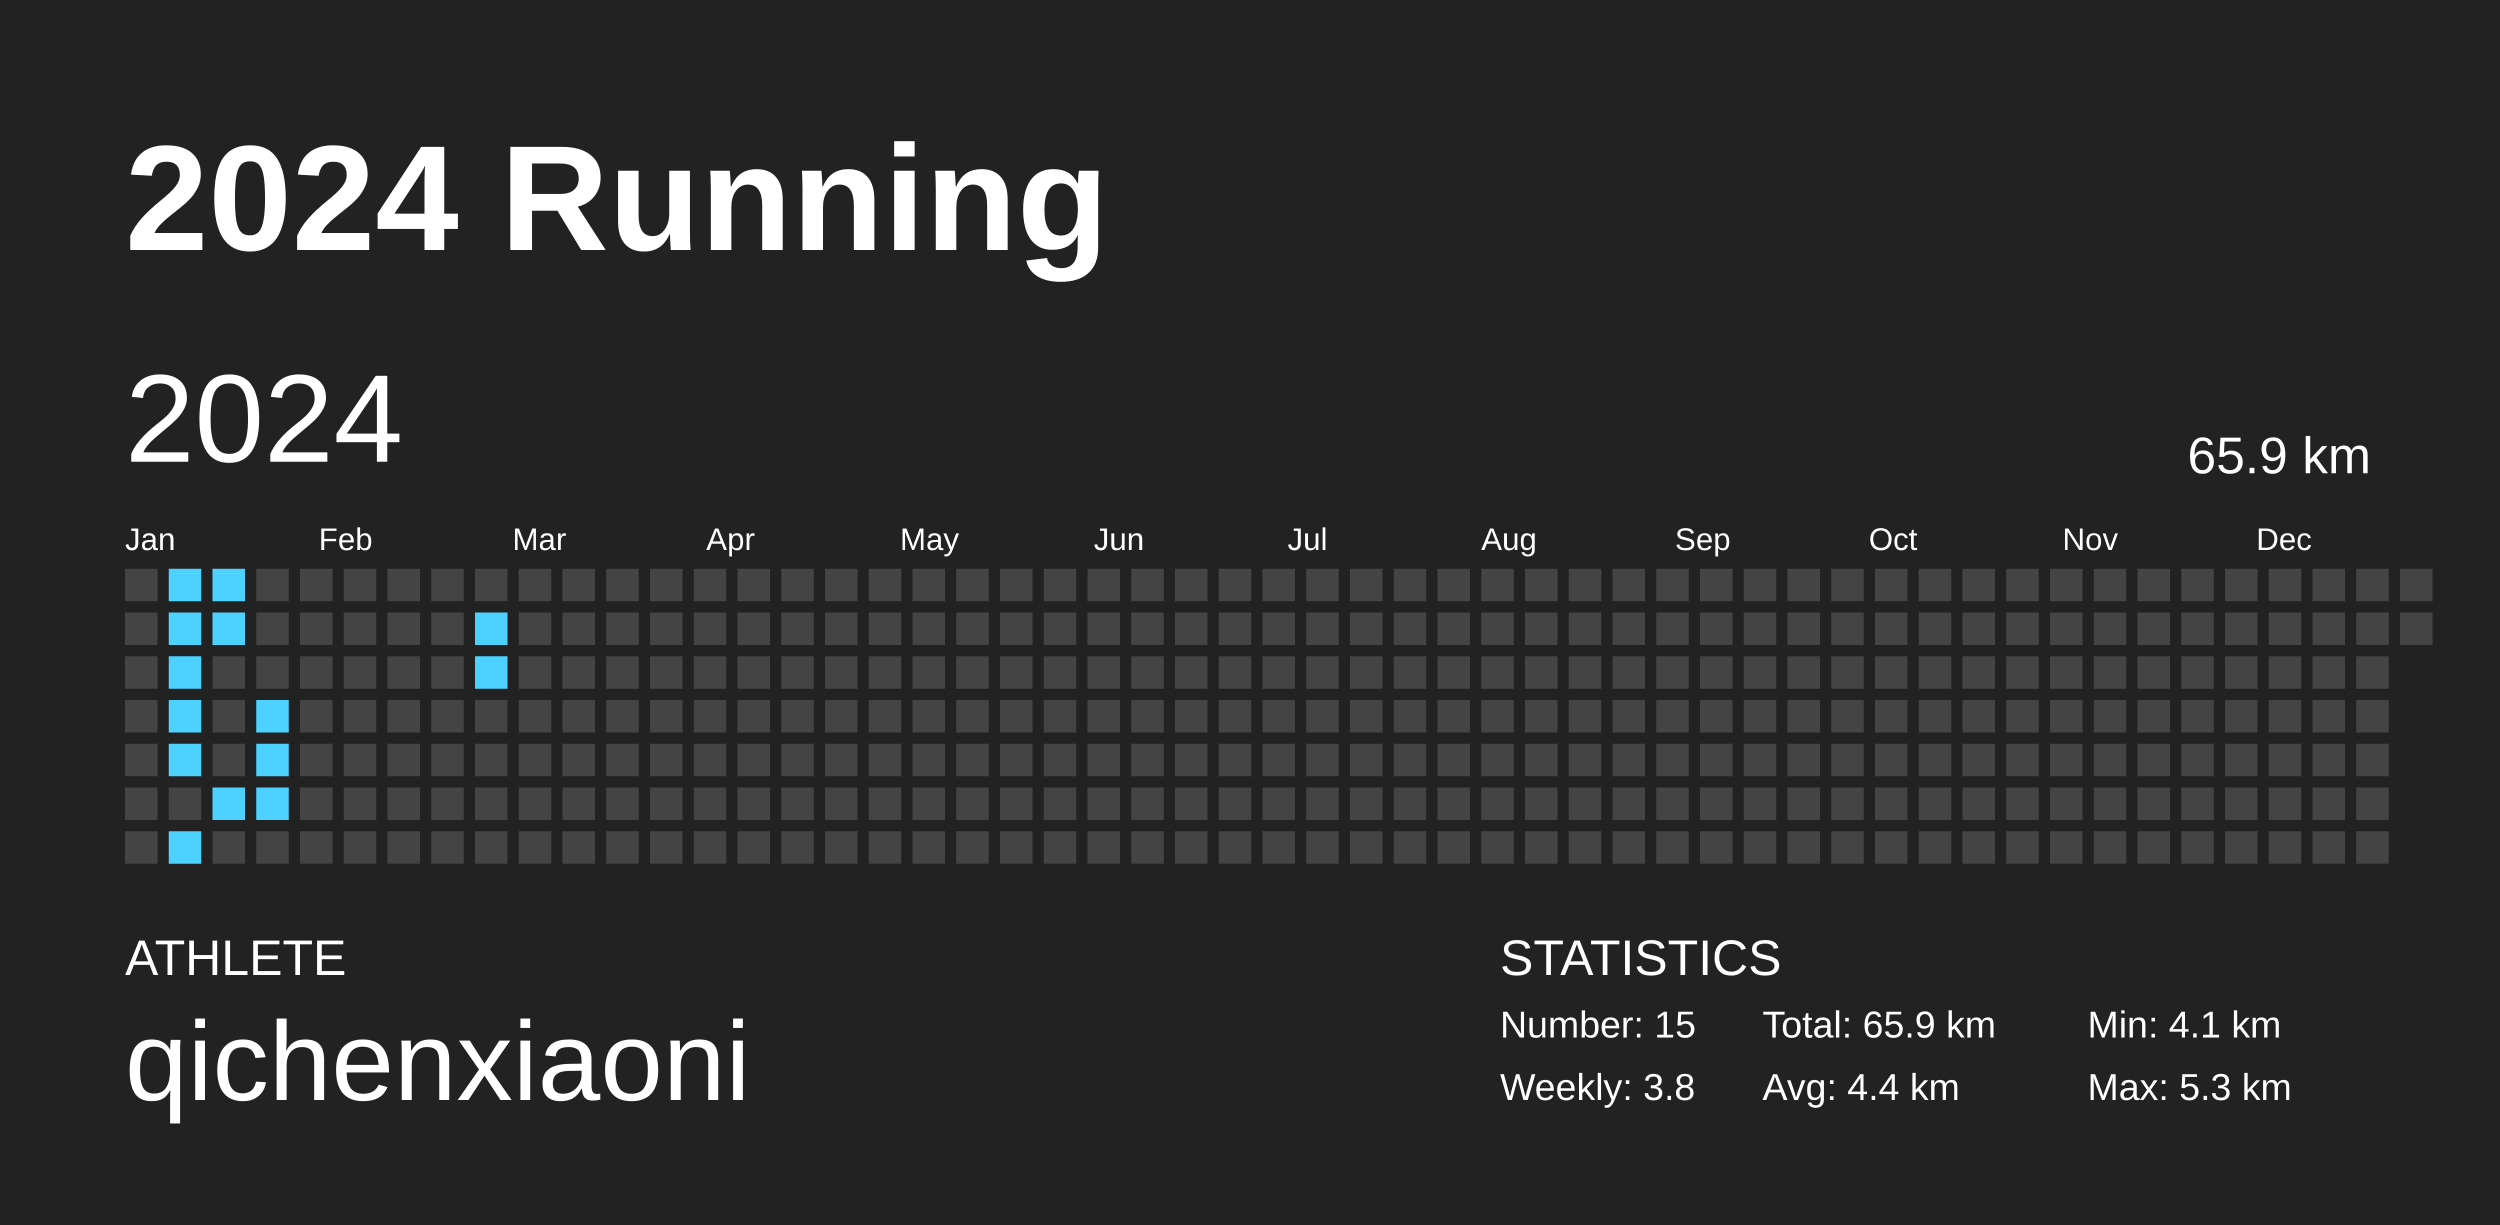
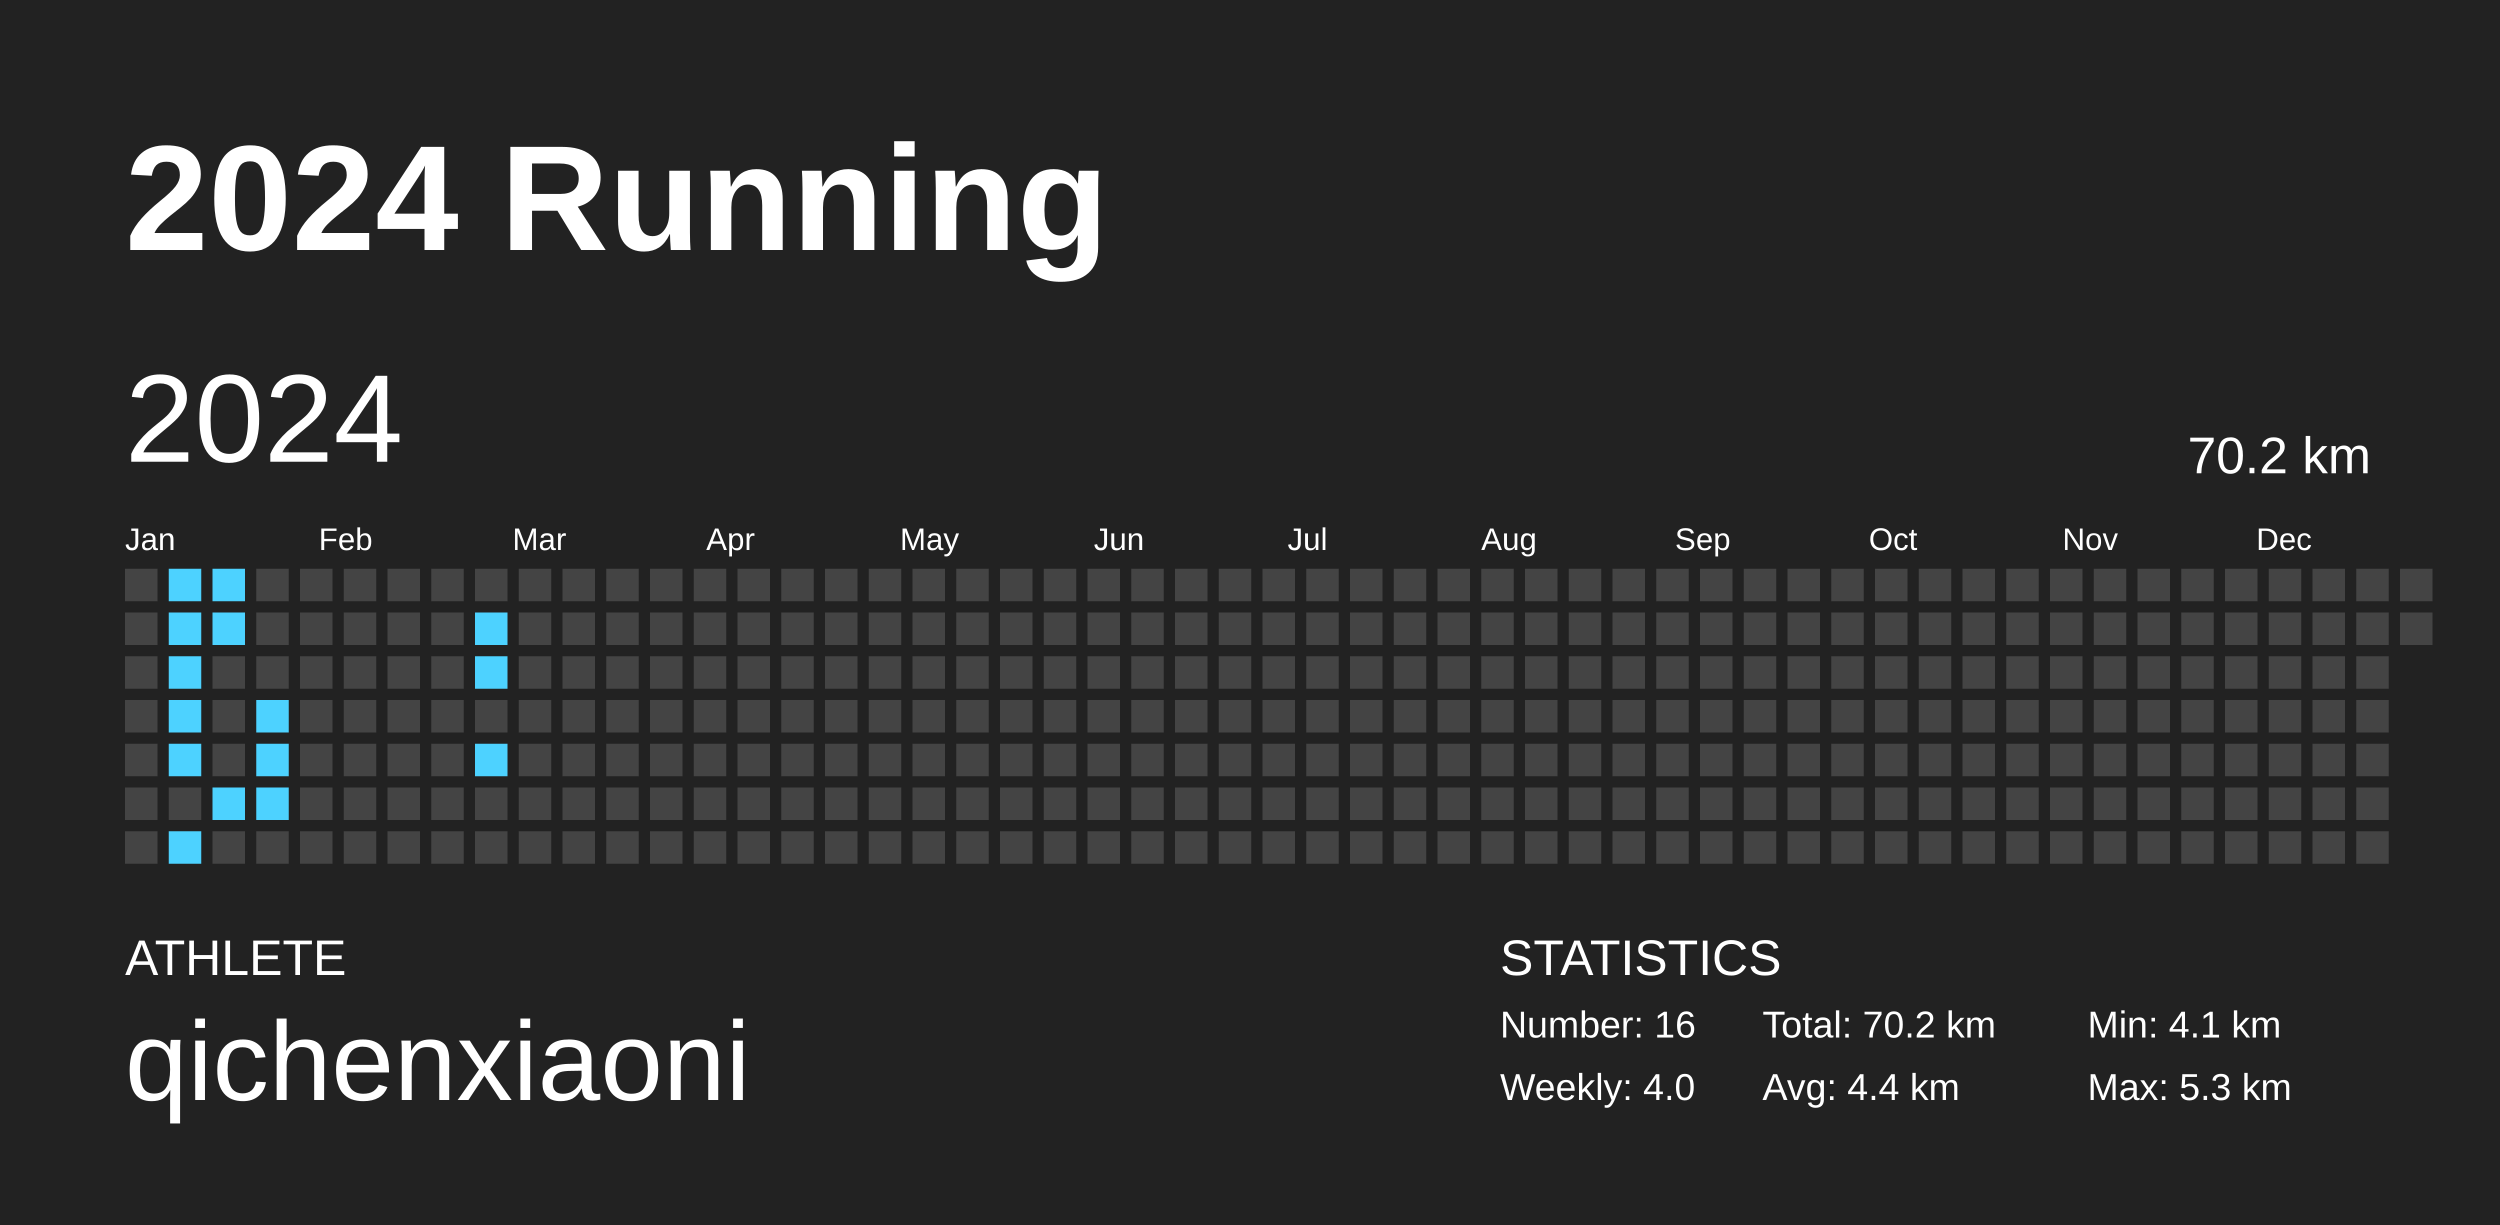
<svg xmlns="http://www.w3.org/2000/svg" baseProfile="full" height="98mm" version="1.1" viewBox="0,0,200,98" width="200mm">
  <defs />
  <rect fill="#222222" height="98" width="200" x="0" y="0" />
  <text fill="#FFFFFF" style="font-size:12px; font-family:Arial; font-weight:bold;" x="10" y="20">2024 Running</text>
  <text fill="#FFFFFF" style="font-size:4px; font-family:Arial" x="10" y="78">ATHLETE</text>
  <text fill="#FFFFFF" style="font-size:9px; font-family:Arial" x="10" y="88">qichenxiaoni</text>
  <text fill="#FFFFFF" style="font-size:4px; font-family:Arial" x="120" y="78">STATISTICS</text>
-   <text fill="#FFFFFF" style="font-size:3px; font-family:Arial" x="120" y="83">Number: 15</text>
-   <text fill="#FFFFFF" style="font-size:3px; font-family:Arial" x="120" y="88">Weekly: 3.8</text>
-   <text fill="#FFFFFF" style="font-size:3px; font-family:Arial" x="141" y="83">Total: 65.9 km</text>
+   <text fill="#FFFFFF" style="font-size:3px; font-family:Arial" x="120" y="83">Number: 16</text>
+   <text fill="#FFFFFF" style="font-size:3px; font-family:Arial" x="120" y="88">Weekly: 4.0</text>
+   <text fill="#FFFFFF" style="font-size:3px; font-family:Arial" x="141" y="83">Total: 70.2 km</text>
  <text fill="#FFFFFF" style="font-size:3px; font-family:Arial" x="141" y="88">Avg: 4.4 km</text>
  <text fill="#FFFFFF" style="font-size:3px; font-family:Arial" x="167" y="83">Min: 4.1 km</text>
  <text fill="#FFFFFF" style="font-size:3px; font-family:Arial" x="167" y="88">Max: 5.3 km</text>
  <text dominant-baseline="hanging" fill="#FFFFFF" style="font-size:10.0px; font-family:Arial;" x="10" y="30">2024</text>
-   <text dominant-baseline="hanging" fill="#FFFFFF" style="font-size:4.125px; font-family:Arial;" x="175" y="35">65.9 km</text>
+   <text dominant-baseline="hanging" fill="#FFFFFF" style="font-size:4.125px; font-family:Arial;" x="175" y="35">70.2 km</text>
  <text fill="#FFFFFF" style="font-size:2.5px; font-family:Arial" x="10.0" y="44">Jan</text>
  <text fill="#FFFFFF" style="font-size:2.5px; font-family:Arial" x="25.5" y="44">Feb</text>
  <text fill="#FFFFFF" style="font-size:2.5px; font-family:Arial" x="41.0" y="44">Mar</text>
  <text fill="#FFFFFF" style="font-size:2.5px; font-family:Arial" x="56.5" y="44">Apr</text>
  <text fill="#FFFFFF" style="font-size:2.5px; font-family:Arial" x="72.0" y="44">May</text>
  <text fill="#FFFFFF" style="font-size:2.5px; font-family:Arial" x="87.5" y="44">Jun</text>
  <text fill="#FFFFFF" style="font-size:2.5px; font-family:Arial" x="103.0" y="44">Jul</text>
  <text fill="#FFFFFF" style="font-size:2.5px; font-family:Arial" x="118.5" y="44">Aug</text>
  <text fill="#FFFFFF" style="font-size:2.5px; font-family:Arial" x="134.0" y="44">Sep</text>
  <text fill="#FFFFFF" style="font-size:2.5px; font-family:Arial" x="149.5" y="44">Oct</text>
  <text fill="#FFFFFF" style="font-size:2.5px; font-family:Arial" x="165.0" y="44">Nov</text>
  <text fill="#FFFFFF" style="font-size:2.5px; font-family:Arial" x="180.5" y="44">Dec</text>
  <rect fill="#444444" height="2.6" width="2.6" x="10.0" y="45.5" />
  <rect fill="#444444" height="2.6" width="2.6" x="10.0" y="49.0" />
  <rect fill="#444444" height="2.6" width="2.6" x="10.0" y="52.5" />
  <rect fill="#444444" height="2.6" width="2.6" x="10.0" y="56.0" />
  <rect fill="#444444" height="2.6" width="2.6" x="10.0" y="59.5" />
  <rect fill="#444444" height="2.6" width="2.6" x="10.0" y="63.0" />
  <rect fill="#444444" height="2.6" width="2.6" x="10.0" y="66.5" />
  <rect fill="#4dd2ff" height="2.6" width="2.6" x="13.5" y="45.5" />
  <rect fill="#4dd2ff" height="2.6" width="2.6" x="13.5" y="49.0" />
  <rect fill="#4dd2ff" height="2.6" width="2.6" x="13.5" y="52.5" />
  <rect fill="#4dd2ff" height="2.6" width="2.6" x="13.5" y="56.0" />
  <rect fill="#4dd2ff" height="2.6" width="2.6" x="13.5" y="59.5" />
  <rect fill="#444444" height="2.6" width="2.6" x="13.5" y="63.0" />
  <rect fill="#4dd2ff" height="2.6" width="2.6" x="13.5" y="66.5" />
  <rect fill="#4dd2ff" height="2.6" width="2.6" x="17.0" y="45.5" />
  <rect fill="#4dd2ff" height="2.6" width="2.6" x="17.0" y="49.0" />
  <rect fill="#444444" height="2.6" width="2.6" x="17.0" y="52.5" />
  <rect fill="#444444" height="2.6" width="2.6" x="17.0" y="56.0" />
  <rect fill="#444444" height="2.6" width="2.6" x="17.0" y="59.5" />
  <rect fill="#4dd2ff" height="2.6" width="2.6" x="17.0" y="63.0" />
  <rect fill="#444444" height="2.6" width="2.6" x="17.0" y="66.5" />
  <rect fill="#444444" height="2.6" width="2.6" x="20.5" y="45.5" />
  <rect fill="#444444" height="2.6" width="2.6" x="20.5" y="49.0" />
  <rect fill="#444444" height="2.6" width="2.6" x="20.5" y="52.5" />
  <rect fill="#4dd2ff" height="2.6" width="2.6" x="20.5" y="56.0" />
  <rect fill="#4dd2ff" height="2.6" width="2.6" x="20.5" y="59.5" />
  <rect fill="#4dd2ff" height="2.6" width="2.6" x="20.5" y="63.0" />
  <rect fill="#444444" height="2.6" width="2.6" x="20.5" y="66.5" />
  <rect fill="#444444" height="2.6" width="2.6" x="24.0" y="45.5" />
  <rect fill="#444444" height="2.6" width="2.6" x="24.0" y="49.0" />
  <rect fill="#444444" height="2.6" width="2.6" x="24.0" y="52.5" />
  <rect fill="#444444" height="2.6" width="2.6" x="24.0" y="56.0" />
  <rect fill="#444444" height="2.6" width="2.6" x="24.0" y="59.5" />
  <rect fill="#444444" height="2.6" width="2.6" x="24.0" y="63.0" />
  <rect fill="#444444" height="2.6" width="2.6" x="24.0" y="66.5" />
  <rect fill="#444444" height="2.6" width="2.6" x="27.5" y="45.5" />
  <rect fill="#444444" height="2.6" width="2.6" x="27.5" y="49.0" />
  <rect fill="#444444" height="2.6" width="2.6" x="27.5" y="52.5" />
  <rect fill="#444444" height="2.6" width="2.6" x="27.5" y="56.0" />
  <rect fill="#444444" height="2.6" width="2.6" x="27.5" y="59.5" />
  <rect fill="#444444" height="2.6" width="2.6" x="27.5" y="63.0" />
  <rect fill="#444444" height="2.6" width="2.6" x="27.5" y="66.5" />
  <rect fill="#444444" height="2.6" width="2.6" x="31.0" y="45.5" />
  <rect fill="#444444" height="2.6" width="2.6" x="31.0" y="49.0" />
  <rect fill="#444444" height="2.6" width="2.6" x="31.0" y="52.5" />
  <rect fill="#444444" height="2.6" width="2.6" x="31.0" y="56.0" />
  <rect fill="#444444" height="2.6" width="2.6" x="31.0" y="59.5" />
  <rect fill="#444444" height="2.6" width="2.6" x="31.0" y="63.0" />
  <rect fill="#444444" height="2.6" width="2.6" x="31.0" y="66.5" />
  <rect fill="#444444" height="2.6" width="2.6" x="34.5" y="45.5" />
  <rect fill="#444444" height="2.6" width="2.6" x="34.5" y="49.0" />
  <rect fill="#444444" height="2.6" width="2.6" x="34.5" y="52.5" />
  <rect fill="#444444" height="2.6" width="2.6" x="34.5" y="56.0" />
  <rect fill="#444444" height="2.6" width="2.6" x="34.5" y="59.5" />
  <rect fill="#444444" height="2.6" width="2.6" x="34.5" y="63.0" />
  <rect fill="#444444" height="2.6" width="2.6" x="34.5" y="66.5" />
  <rect fill="#444444" height="2.6" width="2.6" x="38.0" y="45.5" />
  <rect fill="#4dd2ff" height="2.6" width="2.6" x="38.0" y="49.0" />
  <rect fill="#4dd2ff" height="2.6" width="2.6" x="38.0" y="52.5" />
  <rect fill="#444444" height="2.6" width="2.6" x="38.0" y="56.0" />
-   <rect fill="#444444" height="2.6" width="2.6" x="38.0" y="59.5" />
+   <rect fill="#4dd2ff" height="2.6" width="2.6" x="38.0" y="59.5" />
  <rect fill="#444444" height="2.6" width="2.6" x="38.0" y="63.0" />
  <rect fill="#444444" height="2.6" width="2.6" x="38.0" y="66.5" />
  <rect fill="#444444" height="2.6" width="2.6" x="41.5" y="45.5" />
  <rect fill="#444444" height="2.6" width="2.6" x="41.5" y="49.0" />
  <rect fill="#444444" height="2.6" width="2.6" x="41.5" y="52.5" />
  <rect fill="#444444" height="2.6" width="2.6" x="41.5" y="56.0" />
  <rect fill="#444444" height="2.6" width="2.6" x="41.5" y="59.5" />
  <rect fill="#444444" height="2.6" width="2.6" x="41.5" y="63.0" />
  <rect fill="#444444" height="2.6" width="2.6" x="41.5" y="66.5" />
  <rect fill="#444444" height="2.6" width="2.6" x="45.0" y="45.5" />
  <rect fill="#444444" height="2.6" width="2.6" x="45.0" y="49.0" />
  <rect fill="#444444" height="2.6" width="2.6" x="45.0" y="52.5" />
  <rect fill="#444444" height="2.6" width="2.6" x="45.0" y="56.0" />
  <rect fill="#444444" height="2.6" width="2.6" x="45.0" y="59.5" />
  <rect fill="#444444" height="2.6" width="2.6" x="45.0" y="63.0" />
  <rect fill="#444444" height="2.6" width="2.6" x="45.0" y="66.5" />
  <rect fill="#444444" height="2.6" width="2.6" x="48.5" y="45.5" />
  <rect fill="#444444" height="2.6" width="2.6" x="48.5" y="49.0" />
  <rect fill="#444444" height="2.6" width="2.6" x="48.5" y="52.5" />
  <rect fill="#444444" height="2.6" width="2.6" x="48.5" y="56.0" />
  <rect fill="#444444" height="2.6" width="2.6" x="48.5" y="59.5" />
  <rect fill="#444444" height="2.6" width="2.6" x="48.5" y="63.0" />
  <rect fill="#444444" height="2.6" width="2.6" x="48.5" y="66.5" />
  <rect fill="#444444" height="2.6" width="2.6" x="52.0" y="45.5" />
  <rect fill="#444444" height="2.6" width="2.6" x="52.0" y="49.0" />
  <rect fill="#444444" height="2.6" width="2.6" x="52.0" y="52.5" />
  <rect fill="#444444" height="2.6" width="2.6" x="52.0" y="56.0" />
  <rect fill="#444444" height="2.6" width="2.6" x="52.0" y="59.5" />
  <rect fill="#444444" height="2.6" width="2.6" x="52.0" y="63.0" />
  <rect fill="#444444" height="2.6" width="2.6" x="52.0" y="66.5" />
  <rect fill="#444444" height="2.6" width="2.6" x="55.5" y="45.5" />
  <rect fill="#444444" height="2.6" width="2.6" x="55.5" y="49.0" />
  <rect fill="#444444" height="2.6" width="2.6" x="55.5" y="52.5" />
  <rect fill="#444444" height="2.6" width="2.6" x="55.5" y="56.0" />
  <rect fill="#444444" height="2.6" width="2.6" x="55.5" y="59.5" />
  <rect fill="#444444" height="2.6" width="2.6" x="55.5" y="63.0" />
  <rect fill="#444444" height="2.6" width="2.6" x="55.5" y="66.5" />
  <rect fill="#444444" height="2.6" width="2.6" x="59.0" y="45.5" />
  <rect fill="#444444" height="2.6" width="2.6" x="59.0" y="49.0" />
  <rect fill="#444444" height="2.6" width="2.6" x="59.0" y="52.5" />
  <rect fill="#444444" height="2.6" width="2.6" x="59.0" y="56.0" />
  <rect fill="#444444" height="2.6" width="2.6" x="59.0" y="59.5" />
  <rect fill="#444444" height="2.6" width="2.6" x="59.0" y="63.0" />
  <rect fill="#444444" height="2.6" width="2.6" x="59.0" y="66.5" />
  <rect fill="#444444" height="2.6" width="2.6" x="62.5" y="45.5" />
  <rect fill="#444444" height="2.6" width="2.6" x="62.5" y="49.0" />
  <rect fill="#444444" height="2.6" width="2.6" x="62.5" y="52.5" />
  <rect fill="#444444" height="2.6" width="2.6" x="62.5" y="56.0" />
  <rect fill="#444444" height="2.6" width="2.6" x="62.5" y="59.5" />
  <rect fill="#444444" height="2.6" width="2.6" x="62.5" y="63.0" />
  <rect fill="#444444" height="2.6" width="2.6" x="62.5" y="66.5" />
  <rect fill="#444444" height="2.6" width="2.6" x="66.0" y="45.5" />
  <rect fill="#444444" height="2.6" width="2.6" x="66.0" y="49.0" />
  <rect fill="#444444" height="2.6" width="2.6" x="66.0" y="52.5" />
  <rect fill="#444444" height="2.6" width="2.6" x="66.0" y="56.0" />
  <rect fill="#444444" height="2.6" width="2.6" x="66.0" y="59.5" />
  <rect fill="#444444" height="2.6" width="2.6" x="66.0" y="63.0" />
  <rect fill="#444444" height="2.6" width="2.6" x="66.0" y="66.5" />
  <rect fill="#444444" height="2.6" width="2.6" x="69.5" y="45.5" />
  <rect fill="#444444" height="2.6" width="2.6" x="69.5" y="49.0" />
  <rect fill="#444444" height="2.6" width="2.6" x="69.5" y="52.5" />
  <rect fill="#444444" height="2.6" width="2.6" x="69.5" y="56.0" />
  <rect fill="#444444" height="2.6" width="2.6" x="69.5" y="59.5" />
  <rect fill="#444444" height="2.6" width="2.6" x="69.5" y="63.0" />
  <rect fill="#444444" height="2.6" width="2.6" x="69.5" y="66.5" />
  <rect fill="#444444" height="2.6" width="2.6" x="73.0" y="45.5" />
  <rect fill="#444444" height="2.6" width="2.6" x="73.0" y="49.0" />
  <rect fill="#444444" height="2.6" width="2.6" x="73.0" y="52.5" />
  <rect fill="#444444" height="2.6" width="2.6" x="73.0" y="56.0" />
  <rect fill="#444444" height="2.6" width="2.6" x="73.0" y="59.5" />
  <rect fill="#444444" height="2.6" width="2.6" x="73.0" y="63.0" />
  <rect fill="#444444" height="2.6" width="2.6" x="73.0" y="66.5" />
  <rect fill="#444444" height="2.6" width="2.6" x="76.5" y="45.5" />
  <rect fill="#444444" height="2.6" width="2.6" x="76.5" y="49.0" />
  <rect fill="#444444" height="2.6" width="2.6" x="76.5" y="52.5" />
  <rect fill="#444444" height="2.6" width="2.6" x="76.5" y="56.0" />
  <rect fill="#444444" height="2.6" width="2.6" x="76.5" y="59.5" />
  <rect fill="#444444" height="2.6" width="2.6" x="76.5" y="63.0" />
  <rect fill="#444444" height="2.6" width="2.6" x="76.5" y="66.5" />
  <rect fill="#444444" height="2.6" width="2.6" x="80.0" y="45.5" />
  <rect fill="#444444" height="2.6" width="2.6" x="80.0" y="49.0" />
  <rect fill="#444444" height="2.6" width="2.6" x="80.0" y="52.5" />
  <rect fill="#444444" height="2.6" width="2.6" x="80.0" y="56.0" />
  <rect fill="#444444" height="2.6" width="2.6" x="80.0" y="59.5" />
  <rect fill="#444444" height="2.6" width="2.6" x="80.0" y="63.0" />
  <rect fill="#444444" height="2.6" width="2.6" x="80.0" y="66.5" />
  <rect fill="#444444" height="2.6" width="2.6" x="83.5" y="45.5" />
  <rect fill="#444444" height="2.6" width="2.6" x="83.5" y="49.0" />
  <rect fill="#444444" height="2.6" width="2.6" x="83.5" y="52.5" />
  <rect fill="#444444" height="2.6" width="2.6" x="83.5" y="56.0" />
  <rect fill="#444444" height="2.6" width="2.6" x="83.5" y="59.5" />
  <rect fill="#444444" height="2.6" width="2.6" x="83.5" y="63.0" />
  <rect fill="#444444" height="2.6" width="2.6" x="83.5" y="66.5" />
  <rect fill="#444444" height="2.6" width="2.6" x="87.0" y="45.5" />
  <rect fill="#444444" height="2.6" width="2.6" x="87.0" y="49.0" />
  <rect fill="#444444" height="2.6" width="2.6" x="87.0" y="52.5" />
  <rect fill="#444444" height="2.6" width="2.6" x="87.0" y="56.0" />
  <rect fill="#444444" height="2.6" width="2.6" x="87.0" y="59.5" />
  <rect fill="#444444" height="2.6" width="2.6" x="87.0" y="63.0" />
  <rect fill="#444444" height="2.6" width="2.6" x="87.0" y="66.5" />
  <rect fill="#444444" height="2.6" width="2.6" x="90.5" y="45.5" />
  <rect fill="#444444" height="2.6" width="2.6" x="90.5" y="49.0" />
  <rect fill="#444444" height="2.6" width="2.6" x="90.5" y="52.5" />
  <rect fill="#444444" height="2.6" width="2.6" x="90.5" y="56.0" />
  <rect fill="#444444" height="2.6" width="2.6" x="90.5" y="59.5" />
  <rect fill="#444444" height="2.6" width="2.6" x="90.5" y="63.0" />
  <rect fill="#444444" height="2.6" width="2.6" x="90.5" y="66.5" />
  <rect fill="#444444" height="2.6" width="2.6" x="94.0" y="45.5" />
  <rect fill="#444444" height="2.6" width="2.6" x="94.0" y="49.0" />
  <rect fill="#444444" height="2.6" width="2.6" x="94.0" y="52.5" />
  <rect fill="#444444" height="2.6" width="2.6" x="94.0" y="56.0" />
  <rect fill="#444444" height="2.6" width="2.6" x="94.0" y="59.5" />
  <rect fill="#444444" height="2.6" width="2.6" x="94.0" y="63.0" />
  <rect fill="#444444" height="2.6" width="2.6" x="94.0" y="66.5" />
  <rect fill="#444444" height="2.6" width="2.6" x="97.5" y="45.5" />
  <rect fill="#444444" height="2.6" width="2.6" x="97.5" y="49.0" />
  <rect fill="#444444" height="2.6" width="2.6" x="97.5" y="52.5" />
  <rect fill="#444444" height="2.6" width="2.6" x="97.5" y="56.0" />
  <rect fill="#444444" height="2.6" width="2.6" x="97.5" y="59.5" />
  <rect fill="#444444" height="2.6" width="2.6" x="97.5" y="63.0" />
  <rect fill="#444444" height="2.6" width="2.6" x="97.5" y="66.5" />
  <rect fill="#444444" height="2.6" width="2.6" x="101.0" y="45.5" />
  <rect fill="#444444" height="2.6" width="2.6" x="101.0" y="49.0" />
  <rect fill="#444444" height="2.6" width="2.6" x="101.0" y="52.5" />
  <rect fill="#444444" height="2.6" width="2.6" x="101.0" y="56.0" />
  <rect fill="#444444" height="2.6" width="2.6" x="101.0" y="59.5" />
  <rect fill="#444444" height="2.6" width="2.6" x="101.0" y="63.0" />
  <rect fill="#444444" height="2.6" width="2.6" x="101.0" y="66.5" />
  <rect fill="#444444" height="2.6" width="2.6" x="104.5" y="45.5" />
  <rect fill="#444444" height="2.6" width="2.6" x="104.5" y="49.0" />
  <rect fill="#444444" height="2.6" width="2.6" x="104.5" y="52.5" />
  <rect fill="#444444" height="2.6" width="2.6" x="104.5" y="56.0" />
  <rect fill="#444444" height="2.6" width="2.6" x="104.5" y="59.5" />
  <rect fill="#444444" height="2.6" width="2.6" x="104.5" y="63.0" />
  <rect fill="#444444" height="2.6" width="2.6" x="104.5" y="66.5" />
  <rect fill="#444444" height="2.6" width="2.6" x="108.0" y="45.5" />
  <rect fill="#444444" height="2.6" width="2.6" x="108.0" y="49.0" />
  <rect fill="#444444" height="2.6" width="2.6" x="108.0" y="52.5" />
  <rect fill="#444444" height="2.6" width="2.6" x="108.0" y="56.0" />
  <rect fill="#444444" height="2.6" width="2.6" x="108.0" y="59.5" />
  <rect fill="#444444" height="2.6" width="2.6" x="108.0" y="63.0" />
  <rect fill="#444444" height="2.6" width="2.6" x="108.0" y="66.5" />
  <rect fill="#444444" height="2.6" width="2.6" x="111.5" y="45.5" />
  <rect fill="#444444" height="2.6" width="2.6" x="111.5" y="49.0" />
  <rect fill="#444444" height="2.6" width="2.6" x="111.5" y="52.5" />
  <rect fill="#444444" height="2.6" width="2.6" x="111.5" y="56.0" />
  <rect fill="#444444" height="2.6" width="2.6" x="111.5" y="59.5" />
  <rect fill="#444444" height="2.6" width="2.6" x="111.5" y="63.0" />
  <rect fill="#444444" height="2.6" width="2.6" x="111.5" y="66.5" />
  <rect fill="#444444" height="2.6" width="2.6" x="115.0" y="45.5" />
  <rect fill="#444444" height="2.6" width="2.6" x="115.0" y="49.0" />
  <rect fill="#444444" height="2.6" width="2.6" x="115.0" y="52.5" />
  <rect fill="#444444" height="2.6" width="2.6" x="115.0" y="56.0" />
  <rect fill="#444444" height="2.6" width="2.6" x="115.0" y="59.5" />
  <rect fill="#444444" height="2.6" width="2.6" x="115.0" y="63.0" />
  <rect fill="#444444" height="2.6" width="2.6" x="115.0" y="66.5" />
  <rect fill="#444444" height="2.6" width="2.6" x="118.5" y="45.5" />
  <rect fill="#444444" height="2.6" width="2.6" x="118.5" y="49.0" />
  <rect fill="#444444" height="2.6" width="2.6" x="118.5" y="52.5" />
  <rect fill="#444444" height="2.6" width="2.6" x="118.5" y="56.0" />
  <rect fill="#444444" height="2.6" width="2.6" x="118.5" y="59.5" />
  <rect fill="#444444" height="2.6" width="2.6" x="118.5" y="63.0" />
  <rect fill="#444444" height="2.6" width="2.6" x="118.5" y="66.5" />
  <rect fill="#444444" height="2.6" width="2.6" x="122.0" y="45.5" />
  <rect fill="#444444" height="2.6" width="2.6" x="122.0" y="49.0" />
  <rect fill="#444444" height="2.6" width="2.6" x="122.0" y="52.5" />
  <rect fill="#444444" height="2.6" width="2.6" x="122.0" y="56.0" />
  <rect fill="#444444" height="2.6" width="2.6" x="122.0" y="59.5" />
  <rect fill="#444444" height="2.6" width="2.6" x="122.0" y="63.0" />
  <rect fill="#444444" height="2.6" width="2.6" x="122.0" y="66.5" />
  <rect fill="#444444" height="2.6" width="2.6" x="125.5" y="45.5" />
  <rect fill="#444444" height="2.6" width="2.6" x="125.5" y="49.0" />
  <rect fill="#444444" height="2.6" width="2.6" x="125.5" y="52.5" />
  <rect fill="#444444" height="2.6" width="2.6" x="125.5" y="56.0" />
  <rect fill="#444444" height="2.6" width="2.6" x="125.5" y="59.5" />
  <rect fill="#444444" height="2.6" width="2.6" x="125.5" y="63.0" />
  <rect fill="#444444" height="2.6" width="2.6" x="125.5" y="66.5" />
  <rect fill="#444444" height="2.6" width="2.6" x="129.0" y="45.5" />
  <rect fill="#444444" height="2.6" width="2.6" x="129.0" y="49.0" />
  <rect fill="#444444" height="2.6" width="2.6" x="129.0" y="52.5" />
  <rect fill="#444444" height="2.6" width="2.6" x="129.0" y="56.0" />
  <rect fill="#444444" height="2.6" width="2.6" x="129.0" y="59.5" />
  <rect fill="#444444" height="2.6" width="2.6" x="129.0" y="63.0" />
  <rect fill="#444444" height="2.6" width="2.6" x="129.0" y="66.5" />
  <rect fill="#444444" height="2.6" width="2.6" x="132.5" y="45.5" />
  <rect fill="#444444" height="2.6" width="2.6" x="132.5" y="49.0" />
  <rect fill="#444444" height="2.6" width="2.6" x="132.5" y="52.5" />
  <rect fill="#444444" height="2.6" width="2.6" x="132.5" y="56.0" />
  <rect fill="#444444" height="2.6" width="2.6" x="132.5" y="59.5" />
  <rect fill="#444444" height="2.6" width="2.6" x="132.5" y="63.0" />
  <rect fill="#444444" height="2.6" width="2.6" x="132.5" y="66.5" />
  <rect fill="#444444" height="2.6" width="2.6" x="136.0" y="45.5" />
  <rect fill="#444444" height="2.6" width="2.6" x="136.0" y="49.0" />
  <rect fill="#444444" height="2.6" width="2.6" x="136.0" y="52.5" />
  <rect fill="#444444" height="2.6" width="2.6" x="136.0" y="56.0" />
  <rect fill="#444444" height="2.6" width="2.6" x="136.0" y="59.5" />
  <rect fill="#444444" height="2.6" width="2.6" x="136.0" y="63.0" />
  <rect fill="#444444" height="2.6" width="2.6" x="136.0" y="66.5" />
  <rect fill="#444444" height="2.6" width="2.6" x="139.5" y="45.5" />
  <rect fill="#444444" height="2.6" width="2.6" x="139.5" y="49.0" />
  <rect fill="#444444" height="2.6" width="2.6" x="139.5" y="52.5" />
  <rect fill="#444444" height="2.6" width="2.6" x="139.5" y="56.0" />
  <rect fill="#444444" height="2.6" width="2.6" x="139.5" y="59.5" />
  <rect fill="#444444" height="2.6" width="2.6" x="139.5" y="63.0" />
  <rect fill="#444444" height="2.6" width="2.6" x="139.5" y="66.5" />
  <rect fill="#444444" height="2.6" width="2.6" x="143.0" y="45.5" />
  <rect fill="#444444" height="2.6" width="2.6" x="143.0" y="49.0" />
  <rect fill="#444444" height="2.6" width="2.6" x="143.0" y="52.5" />
  <rect fill="#444444" height="2.6" width="2.6" x="143.0" y="56.0" />
  <rect fill="#444444" height="2.6" width="2.6" x="143.0" y="59.5" />
  <rect fill="#444444" height="2.6" width="2.6" x="143.0" y="63.0" />
  <rect fill="#444444" height="2.6" width="2.6" x="143.0" y="66.5" />
  <rect fill="#444444" height="2.6" width="2.6" x="146.5" y="45.5" />
  <rect fill="#444444" height="2.6" width="2.6" x="146.5" y="49.0" />
  <rect fill="#444444" height="2.6" width="2.6" x="146.5" y="52.5" />
  <rect fill="#444444" height="2.6" width="2.6" x="146.5" y="56.0" />
  <rect fill="#444444" height="2.6" width="2.6" x="146.5" y="59.5" />
  <rect fill="#444444" height="2.6" width="2.6" x="146.5" y="63.0" />
  <rect fill="#444444" height="2.6" width="2.6" x="146.5" y="66.5" />
  <rect fill="#444444" height="2.6" width="2.6" x="150.0" y="45.5" />
  <rect fill="#444444" height="2.6" width="2.6" x="150.0" y="49.0" />
  <rect fill="#444444" height="2.6" width="2.6" x="150.0" y="52.5" />
  <rect fill="#444444" height="2.6" width="2.6" x="150.0" y="56.0" />
  <rect fill="#444444" height="2.6" width="2.6" x="150.0" y="59.5" />
  <rect fill="#444444" height="2.6" width="2.6" x="150.0" y="63.0" />
  <rect fill="#444444" height="2.6" width="2.6" x="150.0" y="66.5" />
  <rect fill="#444444" height="2.6" width="2.6" x="153.5" y="45.5" />
  <rect fill="#444444" height="2.6" width="2.6" x="153.5" y="49.0" />
  <rect fill="#444444" height="2.6" width="2.6" x="153.5" y="52.5" />
  <rect fill="#444444" height="2.6" width="2.6" x="153.5" y="56.0" />
  <rect fill="#444444" height="2.6" width="2.6" x="153.5" y="59.5" />
  <rect fill="#444444" height="2.6" width="2.6" x="153.5" y="63.0" />
  <rect fill="#444444" height="2.6" width="2.6" x="153.5" y="66.5" />
  <rect fill="#444444" height="2.6" width="2.6" x="157.0" y="45.5" />
  <rect fill="#444444" height="2.6" width="2.6" x="157.0" y="49.0" />
  <rect fill="#444444" height="2.6" width="2.6" x="157.0" y="52.5" />
  <rect fill="#444444" height="2.6" width="2.6" x="157.0" y="56.0" />
  <rect fill="#444444" height="2.6" width="2.6" x="157.0" y="59.5" />
  <rect fill="#444444" height="2.6" width="2.6" x="157.0" y="63.0" />
  <rect fill="#444444" height="2.6" width="2.6" x="157.0" y="66.5" />
  <rect fill="#444444" height="2.6" width="2.6" x="160.5" y="45.5" />
  <rect fill="#444444" height="2.6" width="2.6" x="160.5" y="49.0" />
  <rect fill="#444444" height="2.6" width="2.6" x="160.5" y="52.5" />
  <rect fill="#444444" height="2.6" width="2.6" x="160.5" y="56.0" />
  <rect fill="#444444" height="2.6" width="2.6" x="160.5" y="59.5" />
  <rect fill="#444444" height="2.6" width="2.6" x="160.5" y="63.0" />
  <rect fill="#444444" height="2.6" width="2.6" x="160.5" y="66.5" />
  <rect fill="#444444" height="2.6" width="2.6" x="164.0" y="45.5" />
  <rect fill="#444444" height="2.6" width="2.6" x="164.0" y="49.0" />
  <rect fill="#444444" height="2.6" width="2.6" x="164.0" y="52.5" />
  <rect fill="#444444" height="2.6" width="2.6" x="164.0" y="56.0" />
  <rect fill="#444444" height="2.6" width="2.6" x="164.0" y="59.5" />
  <rect fill="#444444" height="2.6" width="2.6" x="164.0" y="63.0" />
  <rect fill="#444444" height="2.6" width="2.6" x="164.0" y="66.5" />
  <rect fill="#444444" height="2.6" width="2.6" x="167.5" y="45.5" />
  <rect fill="#444444" height="2.6" width="2.6" x="167.5" y="49.0" />
  <rect fill="#444444" height="2.6" width="2.6" x="167.5" y="52.5" />
  <rect fill="#444444" height="2.6" width="2.6" x="167.5" y="56.0" />
  <rect fill="#444444" height="2.6" width="2.6" x="167.5" y="59.5" />
  <rect fill="#444444" height="2.6" width="2.6" x="167.5" y="63.0" />
  <rect fill="#444444" height="2.6" width="2.6" x="167.5" y="66.5" />
  <rect fill="#444444" height="2.6" width="2.6" x="171.0" y="45.5" />
  <rect fill="#444444" height="2.6" width="2.6" x="171.0" y="49.0" />
  <rect fill="#444444" height="2.6" width="2.6" x="171.0" y="52.5" />
  <rect fill="#444444" height="2.6" width="2.6" x="171.0" y="56.0" />
  <rect fill="#444444" height="2.6" width="2.6" x="171.0" y="59.5" />
  <rect fill="#444444" height="2.6" width="2.6" x="171.0" y="63.0" />
  <rect fill="#444444" height="2.6" width="2.6" x="171.0" y="66.5" />
  <rect fill="#444444" height="2.6" width="2.6" x="174.5" y="45.5" />
  <rect fill="#444444" height="2.6" width="2.6" x="174.5" y="49.0" />
  <rect fill="#444444" height="2.6" width="2.6" x="174.5" y="52.5" />
  <rect fill="#444444" height="2.6" width="2.6" x="174.5" y="56.0" />
  <rect fill="#444444" height="2.6" width="2.6" x="174.5" y="59.5" />
  <rect fill="#444444" height="2.6" width="2.6" x="174.5" y="63.0" />
  <rect fill="#444444" height="2.6" width="2.6" x="174.5" y="66.5" />
  <rect fill="#444444" height="2.6" width="2.6" x="178.0" y="45.5" />
  <rect fill="#444444" height="2.6" width="2.6" x="178.0" y="49.0" />
  <rect fill="#444444" height="2.6" width="2.6" x="178.0" y="52.5" />
  <rect fill="#444444" height="2.6" width="2.6" x="178.0" y="56.0" />
  <rect fill="#444444" height="2.6" width="2.6" x="178.0" y="59.5" />
  <rect fill="#444444" height="2.6" width="2.6" x="178.0" y="63.0" />
  <rect fill="#444444" height="2.6" width="2.6" x="178.0" y="66.5" />
  <rect fill="#444444" height="2.6" width="2.6" x="181.5" y="45.5" />
  <rect fill="#444444" height="2.6" width="2.6" x="181.5" y="49.0" />
  <rect fill="#444444" height="2.6" width="2.6" x="181.5" y="52.5" />
  <rect fill="#444444" height="2.6" width="2.6" x="181.5" y="56.0" />
  <rect fill="#444444" height="2.6" width="2.6" x="181.5" y="59.5" />
  <rect fill="#444444" height="2.6" width="2.6" x="181.5" y="63.0" />
  <rect fill="#444444" height="2.6" width="2.6" x="181.5" y="66.5" />
  <rect fill="#444444" height="2.6" width="2.6" x="185.0" y="45.5" />
  <rect fill="#444444" height="2.6" width="2.6" x="185.0" y="49.0" />
  <rect fill="#444444" height="2.6" width="2.6" x="185.0" y="52.5" />
  <rect fill="#444444" height="2.6" width="2.6" x="185.0" y="56.0" />
  <rect fill="#444444" height="2.6" width="2.6" x="185.0" y="59.5" />
  <rect fill="#444444" height="2.6" width="2.6" x="185.0" y="63.0" />
  <rect fill="#444444" height="2.6" width="2.6" x="185.0" y="66.5" />
  <rect fill="#444444" height="2.6" width="2.6" x="188.5" y="45.5" />
  <rect fill="#444444" height="2.6" width="2.6" x="188.5" y="49.0" />
  <rect fill="#444444" height="2.6" width="2.6" x="188.5" y="52.5" />
  <rect fill="#444444" height="2.6" width="2.6" x="188.5" y="56.0" />
  <rect fill="#444444" height="2.6" width="2.6" x="188.5" y="59.5" />
  <rect fill="#444444" height="2.6" width="2.6" x="188.5" y="63.0" />
  <rect fill="#444444" height="2.6" width="2.6" x="188.5" y="66.5" />
  <rect fill="#444444" height="2.6" width="2.6" x="192.0" y="45.5" />
  <rect fill="#444444" height="2.6" width="2.6" x="192.0" y="49.0" />
</svg>
